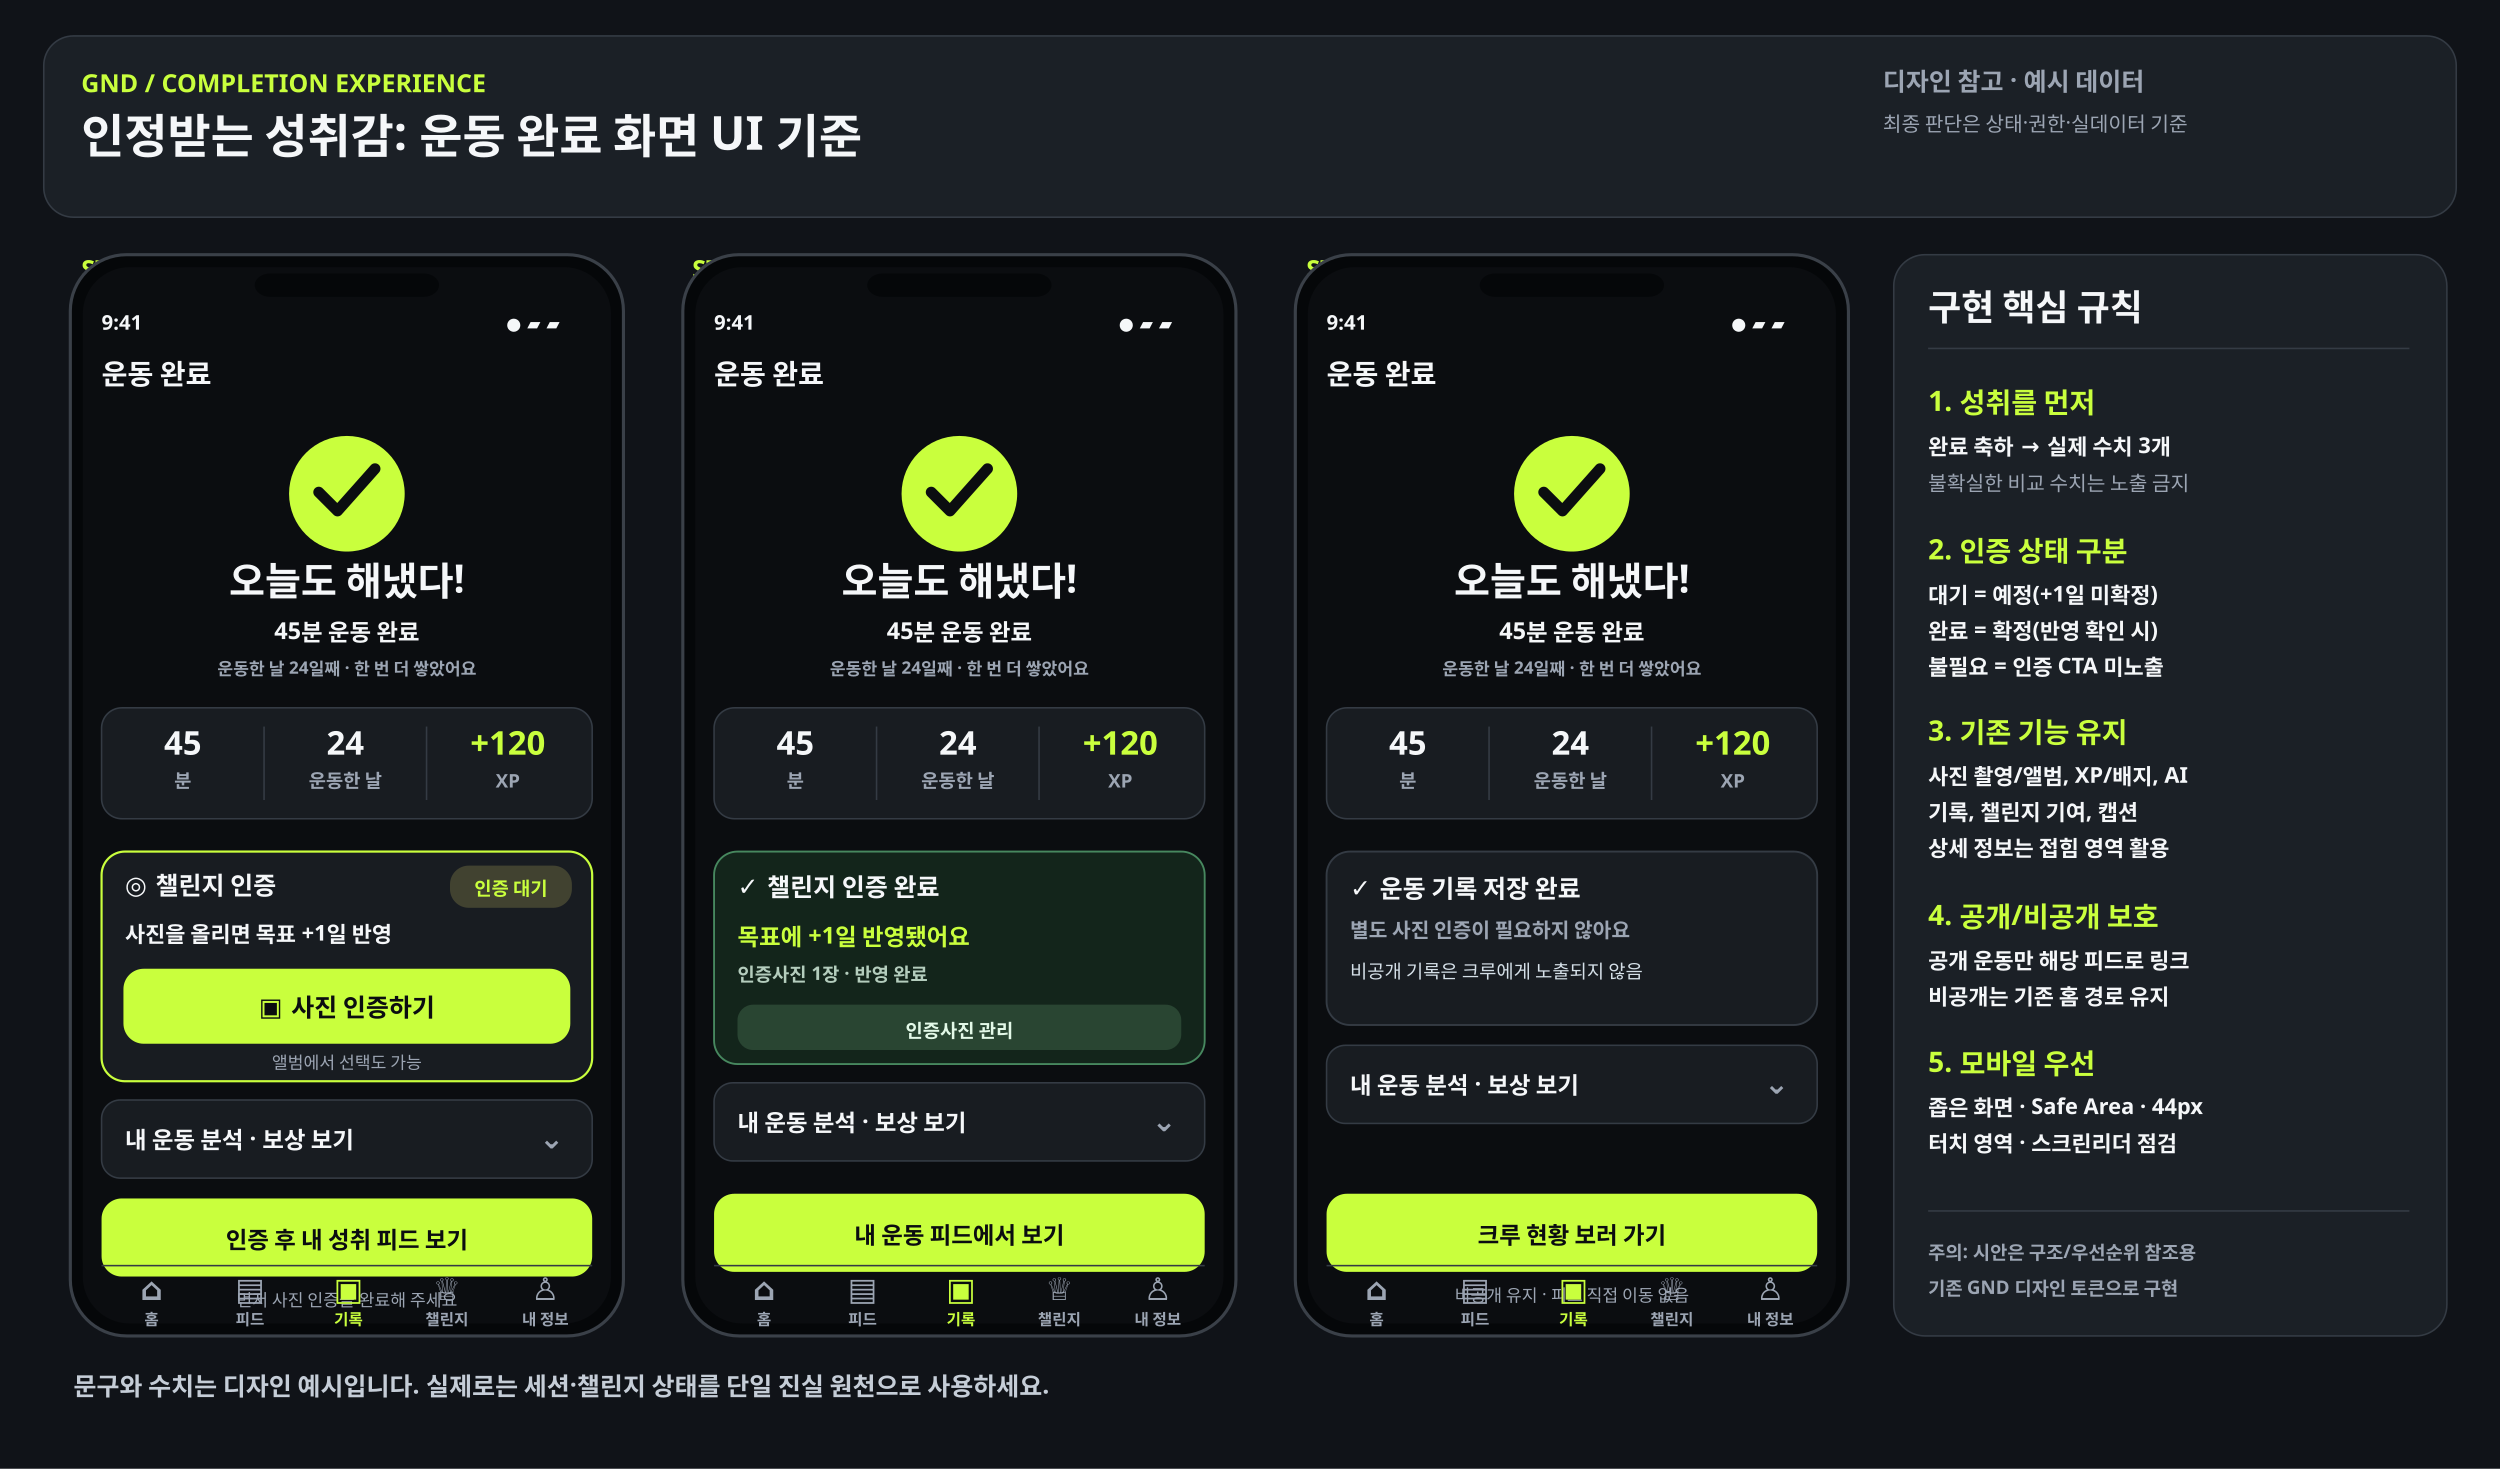
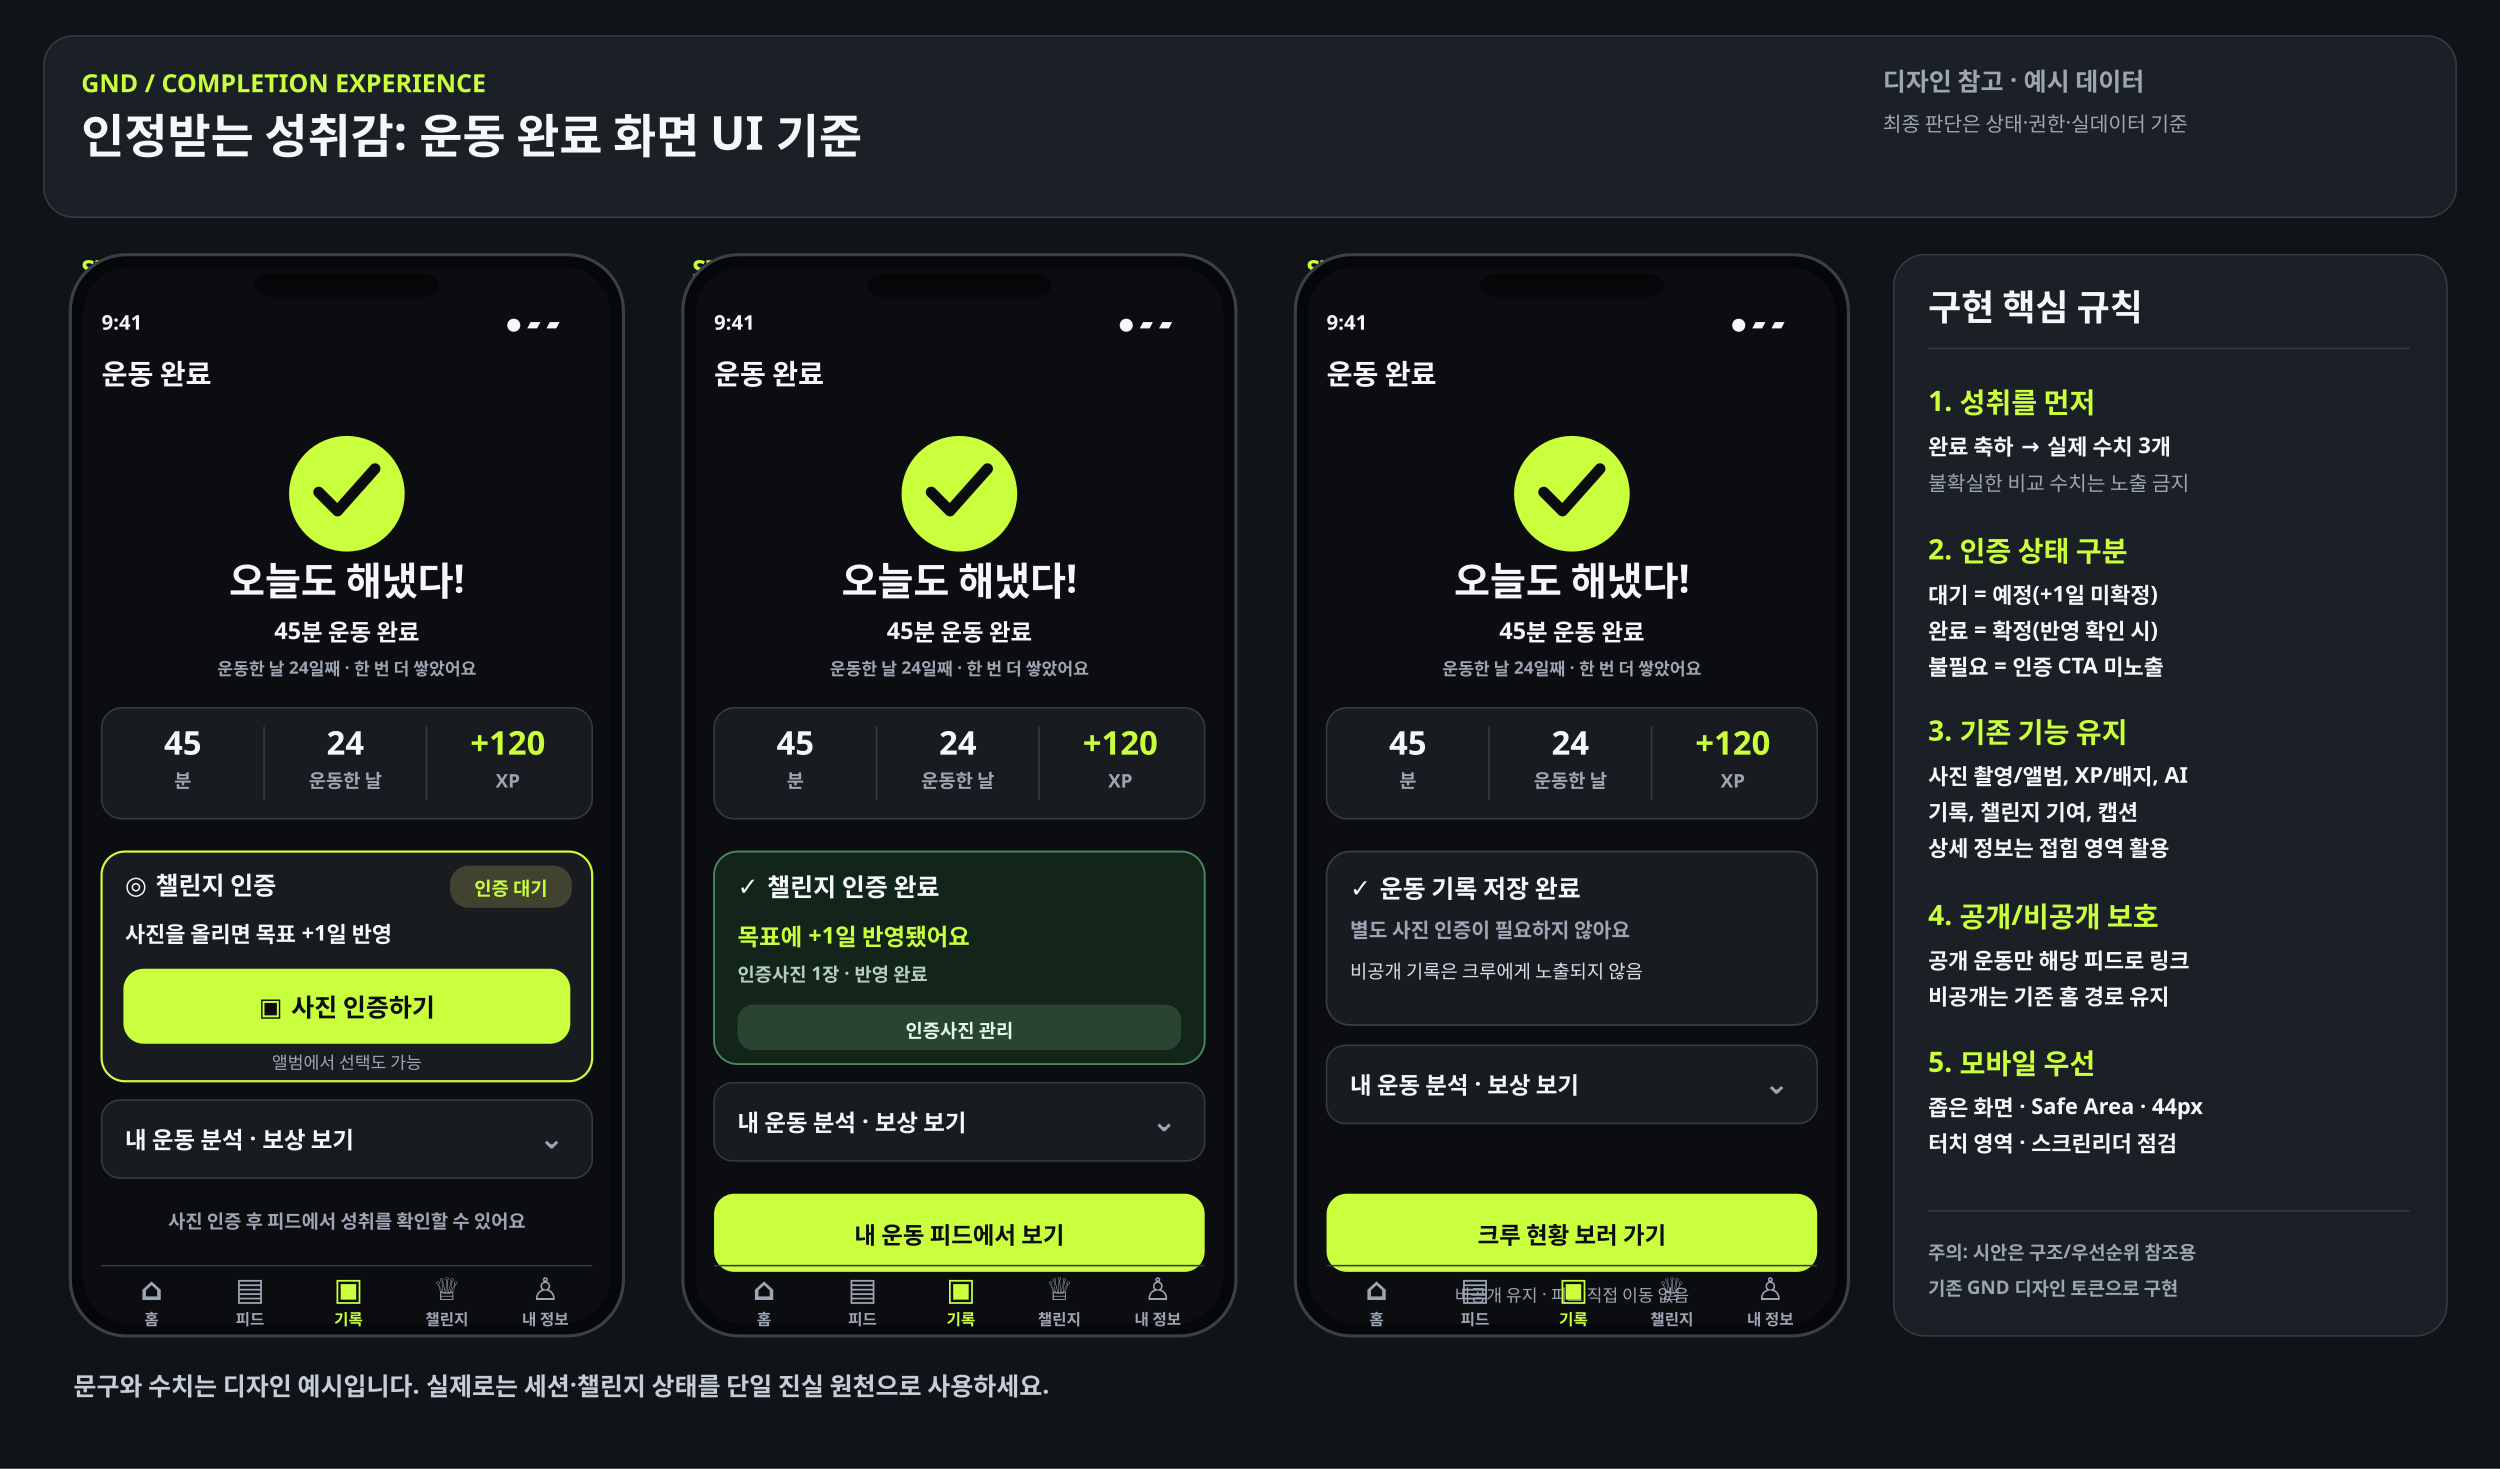
<svg xmlns="http://www.w3.org/2000/svg" viewBox="0 0 1600 940" width="1600" height="940" role="img" aria-label="GND 운동 완료 화면 상태별 UX 참고 시안: 인증 대기, 인증 완료, 인증 불필요 비공개">
  <rect width="1600" height="940" fill="#101318" />
  <style>text{font-family:Pretendard,"Noto Sans KR","Apple SD Gothic Neo","Malgun Gothic",sans-serif}</style>
  <rect x="28" y="23" width="1544" height="116" rx="19" fill="#1B2026" stroke="#343B44" stroke-width="1" />
  <text x="52" y="59" fill="#C9FF3D" font-size="16" font-weight="800">GND  /  COMPLETION EXPERIENCE</text>
  <text x="52" y="98" fill="#F5F7F9" font-size="30" font-weight="850">인정받는 성취감: 운동 완료 화면 UI 기준</text>
  <text x="1205" y="58" fill="#9CA5B3" font-size="16" font-weight="650">디자인 참고 · 예시 데이터</text>
  <text x="1205" y="84" fill="#9CA5B3" font-size="13" font-weight="500">최종 판단은 상태·권한·실데이터 기준</text>
  <text x="52" y="178" fill="#C9FF3D" font-size="16" font-weight="800">STATE 01</text>
  <text x="52" y="211" fill="#F5F7F9" font-size="23" font-weight="800">인증 대기</text>
  <text x="52" y="233" fill="#9CA5B3" font-size="12" font-weight="500">챌린지 사진 인증이 필수인 경우</text>
  <text x="443" y="178" fill="#C9FF3D" font-size="16" font-weight="800">STATE 02</text>
  <text x="443" y="211" fill="#F5F7F9" font-size="23" font-weight="800">인증 완료</text>
  <text x="443" y="233" fill="#9CA5B3" font-size="12" font-weight="500">사진 업로드 후 실제 반영된 경우</text>
  <text x="836" y="178" fill="#C9FF3D" font-size="16" font-weight="800">STATE 03</text>
  <text x="836" y="211" fill="#F5F7F9" font-size="23" font-weight="800">인증 불필요</text>
  <text x="836" y="233" fill="#9CA5B3" font-size="12" font-weight="500">비공개 운동 등 피드 공개 대상이 아닌 경우</text>
  <rect x="45" y="163" width="354" height="692" rx="36" fill="#050709" stroke="#3A4048" stroke-width="2" />
  <rect x="53" y="171" width="338" height="676" rx="30" fill="#0B0D10" stroke="none" stroke-width="1" />
  <rect x="163" y="175" width="118" height="15" rx="10" fill="#050709" stroke="none" stroke-width="1" />
  <text x="65" y="211" fill="#F5F7F9" font-size="13" font-weight="700">9:41</text>
  <text x="324" y="211" fill="#F5F7F9" font-size="11" font-weight="700">●  ▰  ▰</text>
  <text x="65" y="246" fill="#F5F7F9" font-size="18" font-weight="850">운동 완료</text>
  <circle cx="222" cy="316" r="37" fill="#C9FF3D" />
  <path d="M 204 315 l 12 12 l 24 -27" stroke="#0B0D10" stroke-width="7" fill="none" stroke-linecap="round" stroke-linejoin="round" />
  <text x="222" y="381" fill="#F5F7F9" font-size="25" font-weight="850" text-anchor="middle">오늘도 해냈다!</text>
  <text x="222" y="409" fill="#F5F7F9" font-size="15" font-weight="650" text-anchor="middle">45분 운동 완료</text>
  <text x="222" y="432" fill="#9CA5B3" font-size="11" font-weight="550" text-anchor="middle">운동한 날 24일째 · 한 번 더 쌓았어요</text>
  <rect x="65" y="453" width="314" height="71" rx="13" fill="#181C21" stroke="#343B44" stroke-width="1" />
  <path d="M 169 465 L 169 512" stroke="#343B44" stroke-width="1" fill="none" />
  <path d="M 273 465 L 273 512" stroke="#343B44" stroke-width="1" fill="none" />
  <text x="117" y="483" fill="#F5F7F9" font-size="21" font-weight="800" text-anchor="middle">45</text>
  <text x="117" y="504" fill="#9CA5B3" font-size="12" font-weight="600" text-anchor="middle">분</text>
  <text x="221" y="483" fill="#F5F7F9" font-size="21" font-weight="800" text-anchor="middle">24</text>
  <text x="221" y="504" fill="#9CA5B3" font-size="12" font-weight="600" text-anchor="middle">운동한 날</text>
  <text x="325" y="483" fill="#C9FF3D" font-size="21" font-weight="800" text-anchor="middle">+120</text>
  <text x="325" y="504" fill="#9CA5B3" font-size="12" font-weight="600" text-anchor="middle">XP</text>
  <rect x="65" y="545" width="314" height="147" rx="15" fill="#181C21" stroke="#C9FF3D" stroke-width="1.4" />
  <text x="80" y="572" fill="#F5F7F9" font-size="16" font-weight="800">◎  챌린지 인증</text>
  <rect x="288" y="554" width="78" height="27" rx="12" fill="#414230" stroke="none" stroke-width="1" />
  <text x="327" y="573" fill="#C9FF3D" font-size="12" font-weight="700" text-anchor="middle">인증 대기</text>
  <text x="80" y="603" fill="#F5F7F9" font-size="14" font-weight="600">사진을 올리면 목표 +1일 반영</text>
  <rect x="79" y="620" width="286" height="48" rx="13" fill="#C9FF3D" stroke="none" stroke-width="1" />
  <text x="222" y="650" fill="#0B0D10" font-size="16" font-weight="850" text-anchor="middle">▣   사진 인증하기</text>
  <text x="222" y="684" fill="#9CA5B3" font-size="11" font-weight="500" text-anchor="middle">앨범에서 선택도 가능</text>
  <rect x="65" y="704" width="314" height="50" rx="12" fill="#181C21" stroke="#343B44" stroke-width="1" />
  <text x="80" y="735" fill="#F5F7F9" font-size="15" font-weight="700">내 운동 분석 · 보상 보기</text>
  <text x="353" y="735" fill="#9CA5B3" font-size="19" font-weight="600" text-anchor="middle">⌄</text>
-   <rect x="65" y="767" width="314" height="50" rx="13" fill="#C9FF3D" stroke="none" stroke-width="1" />
-   <text x="222" y="799" fill="#0B0D10" font-size="15" font-weight="850" text-anchor="middle">인증 후 내 성취 피드 보기</text>
-   <text x="222" y="836" fill="#9CA5B3" font-size="11" font-weight="500" text-anchor="middle">먼저 사진 인증을 완료해 주세요</text>
+   <text x="222" y="786" fill="#9CA5B3" font-size="12" font-weight="600" text-anchor="middle">사진 인증 후 피드에서 성취를 확인할 수 있어요</text>
  <path d="M 65 810 L 379 810" stroke="#343B44" stroke-width="1" fill="none" />
  <text x="97" y="832" fill="#9CA5B3" font-size="20" font-weight="600" text-anchor="middle">⌂</text>
  <text x="97" y="848" fill="#9CA5B3" font-size="10" font-weight="600" text-anchor="middle">홈</text>
  <text x="160" y="832" fill="#9CA5B3" font-size="20" font-weight="600" text-anchor="middle">▤</text>
  <text x="160" y="848" fill="#9CA5B3" font-size="10" font-weight="600" text-anchor="middle">피드</text>
  <text x="223" y="832" fill="#C9FF3D" font-size="20" font-weight="600" text-anchor="middle">▣</text>
  <text x="223" y="848" fill="#C9FF3D" font-size="10" font-weight="600" text-anchor="middle">기록</text>
  <text x="286" y="832" fill="#9CA5B3" font-size="20" font-weight="600" text-anchor="middle">♕</text>
  <text x="286" y="848" fill="#9CA5B3" font-size="10" font-weight="600" text-anchor="middle">챌린지</text>
  <text x="349" y="832" fill="#9CA5B3" font-size="20" font-weight="600" text-anchor="middle">♙</text>
  <text x="349" y="848" fill="#9CA5B3" font-size="10" font-weight="600" text-anchor="middle">내 정보</text>
  <rect x="437" y="163" width="354" height="692" rx="36" fill="#050709" stroke="#3A4048" stroke-width="2" />
  <rect x="445" y="171" width="338" height="676" rx="30" fill="#0B0D10" stroke="none" stroke-width="1" />
  <rect x="555" y="175" width="118" height="15" rx="10" fill="#050709" stroke="none" stroke-width="1" />
  <text x="457" y="211" fill="#F5F7F9" font-size="13" font-weight="700">9:41</text>
  <text x="716" y="211" fill="#F5F7F9" font-size="11" font-weight="700">●  ▰  ▰</text>
  <text x="457" y="246" fill="#F5F7F9" font-size="18" font-weight="850">운동 완료</text>
  <circle cx="614" cy="316" r="37" fill="#C9FF3D" />
  <path d="M 596 315 l 12 12 l 24 -27" stroke="#0B0D10" stroke-width="7" fill="none" stroke-linecap="round" stroke-linejoin="round" />
  <text x="614" y="381" fill="#F5F7F9" font-size="25" font-weight="850" text-anchor="middle">오늘도 해냈다!</text>
  <text x="614" y="409" fill="#F5F7F9" font-size="15" font-weight="650" text-anchor="middle">45분 운동 완료</text>
  <text x="614" y="432" fill="#9CA5B3" font-size="11" font-weight="550" text-anchor="middle">운동한 날 24일째 · 한 번 더 쌓았어요</text>
  <rect x="457" y="453" width="314" height="71" rx="13" fill="#181C21" stroke="#343B44" stroke-width="1" />
  <path d="M 561 465 L 561 512" stroke="#343B44" stroke-width="1" fill="none" />
  <path d="M 665 465 L 665 512" stroke="#343B44" stroke-width="1" fill="none" />
  <text x="509" y="483" fill="#F5F7F9" font-size="21" font-weight="800" text-anchor="middle">45</text>
  <text x="509" y="504" fill="#9CA5B3" font-size="12" font-weight="600" text-anchor="middle">분</text>
  <text x="613" y="483" fill="#F5F7F9" font-size="21" font-weight="800" text-anchor="middle">24</text>
  <text x="613" y="504" fill="#9CA5B3" font-size="12" font-weight="600" text-anchor="middle">운동한 날</text>
  <text x="717" y="483" fill="#C9FF3D" font-size="21" font-weight="800" text-anchor="middle">+120</text>
  <text x="717" y="504" fill="#9CA5B3" font-size="12" font-weight="600" text-anchor="middle">XP</text>
  <rect x="457" y="545" width="314" height="136" rx="15" fill="#13251B" stroke="#47885F" stroke-width="1.2" />
  <text x="472" y="573" fill="#F5F7F9" font-size="16" font-weight="800">✓  챌린지 인증 완료</text>
  <text x="472" y="605" fill="#C9FF3D" font-size="15" font-weight="800">목표에 +1일 반영됐어요</text>
  <text x="472" y="628" fill="#B4CDBD" font-size="12" font-weight="550">인증사진 1장 · 반영 완료</text>
  <rect x="472" y="643" width="284" height="29" rx="10" fill="#294532" stroke="none" stroke-width="1" />
  <text x="614" y="664" fill="#E3F9E8" font-size="12" font-weight="700" text-anchor="middle">인증사진 관리</text>
  <rect x="457" y="693" width="314" height="50" rx="12" fill="#181C21" stroke="#343B44" stroke-width="1" />
  <text x="472" y="724" fill="#F5F7F9" font-size="15" font-weight="700">내 운동 분석 · 보상 보기</text>
  <text x="745" y="724" fill="#9CA5B3" font-size="19" font-weight="600" text-anchor="middle">⌄</text>
  <rect x="457" y="764" width="314" height="50" rx="13" fill="#C9FF3D" stroke="none" stroke-width="1" />
  <text x="614" y="796" fill="#0B0D10" font-size="15" font-weight="850" text-anchor="middle">내 운동 피드에서 보기</text>
  <path d="M 457 810 L 771 810" stroke="#343B44" stroke-width="1" fill="none" />
  <text x="489" y="832" fill="#9CA5B3" font-size="20" font-weight="600" text-anchor="middle">⌂</text>
  <text x="489" y="848" fill="#9CA5B3" font-size="10" font-weight="600" text-anchor="middle">홈</text>
  <text x="552" y="832" fill="#9CA5B3" font-size="20" font-weight="600" text-anchor="middle">▤</text>
  <text x="552" y="848" fill="#9CA5B3" font-size="10" font-weight="600" text-anchor="middle">피드</text>
  <text x="615" y="832" fill="#C9FF3D" font-size="20" font-weight="600" text-anchor="middle">▣</text>
  <text x="615" y="848" fill="#C9FF3D" font-size="10" font-weight="600" text-anchor="middle">기록</text>
  <text x="678" y="832" fill="#9CA5B3" font-size="20" font-weight="600" text-anchor="middle">♕</text>
  <text x="678" y="848" fill="#9CA5B3" font-size="10" font-weight="600" text-anchor="middle">챌린지</text>
  <text x="741" y="832" fill="#9CA5B3" font-size="20" font-weight="600" text-anchor="middle">♙</text>
  <text x="741" y="848" fill="#9CA5B3" font-size="10" font-weight="600" text-anchor="middle">내 정보</text>
  <rect x="829" y="163" width="354" height="692" rx="36" fill="#050709" stroke="#3A4048" stroke-width="2" />
  <rect x="837" y="171" width="338" height="676" rx="30" fill="#0B0D10" stroke="none" stroke-width="1" />
  <rect x="947" y="175" width="118" height="15" rx="10" fill="#050709" stroke="none" stroke-width="1" />
  <text x="849" y="211" fill="#F5F7F9" font-size="13" font-weight="700">9:41</text>
  <text x="1108" y="211" fill="#F5F7F9" font-size="11" font-weight="700">●  ▰  ▰</text>
  <text x="849" y="246" fill="#F5F7F9" font-size="18" font-weight="850">운동 완료</text>
  <circle cx="1006" cy="316" r="37" fill="#C9FF3D" />
  <path d="M 988 315 l 12 12 l 24 -27" stroke="#0B0D10" stroke-width="7" fill="none" stroke-linecap="round" stroke-linejoin="round" />
  <text x="1006" y="381" fill="#F5F7F9" font-size="25" font-weight="850" text-anchor="middle">오늘도 해냈다!</text>
  <text x="1006" y="409" fill="#F5F7F9" font-size="15" font-weight="650" text-anchor="middle">45분 운동 완료</text>
  <text x="1006" y="432" fill="#9CA5B3" font-size="11" font-weight="550" text-anchor="middle">운동한 날 24일째 · 한 번 더 쌓았어요</text>
  <rect x="849" y="453" width="314" height="71" rx="13" fill="#181C21" stroke="#343B44" stroke-width="1" />
  <path d="M 953 465 L 953 512" stroke="#343B44" stroke-width="1" fill="none" />
  <path d="M 1057 465 L 1057 512" stroke="#343B44" stroke-width="1" fill="none" />
  <text x="901" y="483" fill="#F5F7F9" font-size="21" font-weight="800" text-anchor="middle">45</text>
  <text x="901" y="504" fill="#9CA5B3" font-size="12" font-weight="600" text-anchor="middle">분</text>
  <text x="1005" y="483" fill="#F5F7F9" font-size="21" font-weight="800" text-anchor="middle">24</text>
  <text x="1005" y="504" fill="#9CA5B3" font-size="12" font-weight="600" text-anchor="middle">운동한 날</text>
  <text x="1109" y="483" fill="#C9FF3D" font-size="21" font-weight="800" text-anchor="middle">+120</text>
  <text x="1109" y="504" fill="#9CA5B3" font-size="12" font-weight="600" text-anchor="middle">XP</text>
  <rect x="849" y="545" width="314" height="111" rx="15" fill="#181C21" stroke="#343B44" stroke-width="1.2" />
  <text x="864" y="574" fill="#F5F7F9" font-size="16" font-weight="800">✓  운동 기록 저장 완료</text>
  <text x="864" y="600" fill="#9CA5B3" font-size="13" font-weight="550">별도 사진 인증이 필요하지 않아요</text>
  <text x="864" y="626" fill="#D5E0E8" font-size="12" font-weight="500">비공개 기록은 크루에게 노출되지 않음</text>
  <rect x="849" y="669" width="314" height="50" rx="12" fill="#181C21" stroke="#343B44" stroke-width="1" />
  <text x="864" y="700" fill="#F5F7F9" font-size="15" font-weight="700">내 운동 분석 · 보상 보기</text>
  <text x="1137" y="700" fill="#9CA5B3" font-size="19" font-weight="600" text-anchor="middle">⌄</text>
  <rect x="849" y="764" width="314" height="50" rx="13" fill="#C9FF3D" stroke="none" stroke-width="1" />
  <text x="1006" y="796" fill="#0B0D10" font-size="15" font-weight="850" text-anchor="middle">크루 현황 보러 가기</text>
  <text x="1006" y="833" fill="#9CA5B3" font-size="11" font-weight="500" text-anchor="middle">비공개 유지 · 피드 직접 이동 없음</text>
  <path d="M 849 810 L 1163 810" stroke="#343B44" stroke-width="1" fill="none" />
  <text x="881" y="832" fill="#9CA5B3" font-size="20" font-weight="600" text-anchor="middle">⌂</text>
  <text x="881" y="848" fill="#9CA5B3" font-size="10" font-weight="600" text-anchor="middle">홈</text>
  <text x="944" y="832" fill="#9CA5B3" font-size="20" font-weight="600" text-anchor="middle">▤</text>
  <text x="944" y="848" fill="#9CA5B3" font-size="10" font-weight="600" text-anchor="middle">피드</text>
  <text x="1007" y="832" fill="#C9FF3D" font-size="20" font-weight="600" text-anchor="middle">▣</text>
  <text x="1007" y="848" fill="#C9FF3D" font-size="10" font-weight="600" text-anchor="middle">기록</text>
  <text x="1070" y="832" fill="#9CA5B3" font-size="20" font-weight="600" text-anchor="middle">♕</text>
  <text x="1070" y="848" fill="#9CA5B3" font-size="10" font-weight="600" text-anchor="middle">챌린지</text>
  <text x="1133" y="832" fill="#9CA5B3" font-size="20" font-weight="600" text-anchor="middle">♙</text>
  <text x="1133" y="848" fill="#9CA5B3" font-size="10" font-weight="600" text-anchor="middle">내 정보</text>
  <rect x="1212" y="163" width="354" height="692" rx="20" fill="#1B2026" stroke="#343B44" stroke-width="1" />
  <text x="1234" y="205" fill="#F5F7F9" font-size="23" font-weight="800">구현 핵심 규칙</text>
  <path d="M 1234 223 L 1542 223" stroke="#343B44" stroke-width="1" fill="none" />
  <text x="1234" y="263" fill="#C9FF3D" font-size="18" font-weight="800">1. 성취를 먼저</text>
  <text x="1234" y="291" fill="#F5F7F9" font-size="14" font-weight="600">완료 축하 → 실제 수치 3개</text>
  <text x="1234" y="314" fill="#9CA5B3" font-size="13" font-weight="500">불확실한 비교 수치는 노출 금지</text>
  <text x="1234" y="358" fill="#C9FF3D" font-size="18" font-weight="800">2. 인증 상태 구분</text>
  <text x="1234" y="386" fill="#F5F7F9" font-size="14" font-weight="600">대기 = 예정(+1일 미확정)</text>
  <text x="1234" y="409" fill="#F5F7F9" font-size="14" font-weight="600">완료 = 확정(반영 확인 시)</text>
  <text x="1234" y="432" fill="#F5F7F9" font-size="14" font-weight="600">불필요 = 인증 CTA 미노출</text>
  <text x="1234" y="474" fill="#C9FF3D" font-size="18" font-weight="800">3. 기존 기능 유지</text>
  <text x="1234" y="502" fill="#F5F7F9" font-size="14" font-weight="600">사진 촬영/앨범, XP/배지, AI</text>
  <text x="1234" y="525" fill="#F5F7F9" font-size="14" font-weight="600">기록, 챌린지 기여, 캡션</text>
  <text x="1234" y="548" fill="#F5F7F9" font-size="14" font-weight="600">상세 정보는 접힘 영역 활용</text>
  <text x="1234" y="592" fill="#C9FF3D" font-size="18" font-weight="800">4. 공개/비공개 보호</text>
  <text x="1234" y="620" fill="#F5F7F9" font-size="14" font-weight="600">공개 운동만 해당 피드로 링크</text>
  <text x="1234" y="643" fill="#F5F7F9" font-size="14" font-weight="600">비공개는 기존 홈 경로 유지</text>
  <text x="1234" y="686" fill="#C9FF3D" font-size="18" font-weight="800">5. 모바일 우선</text>
  <text x="1234" y="714" fill="#F5F7F9" font-size="14" font-weight="600">좁은 화면 · Safe Area · 44px</text>
  <text x="1234" y="737" fill="#F5F7F9" font-size="14" font-weight="600">터치 영역 · 스크린리더 점검</text>
  <path d="M 1234 775 L 1542 775" stroke="#343B44" stroke-width="1" fill="none" />
  <text x="1234" y="806" fill="#9CA5B3" font-size="12" font-weight="600">주의: 시안은 구조/우선순위 참조용</text>
  <text x="1234" y="829" fill="#9CA5B3" font-size="12" font-weight="600">기존 GND 디자인 토큰으로 구현</text>
  <text x="47" y="893" fill="#C5CDD7" font-size="16" font-weight="600">문구와 수치는 디자인 예시입니다. 실제로는 세션·챌린지 상태를 단일 진실 원천으로 사용하세요.</text>
</svg>
